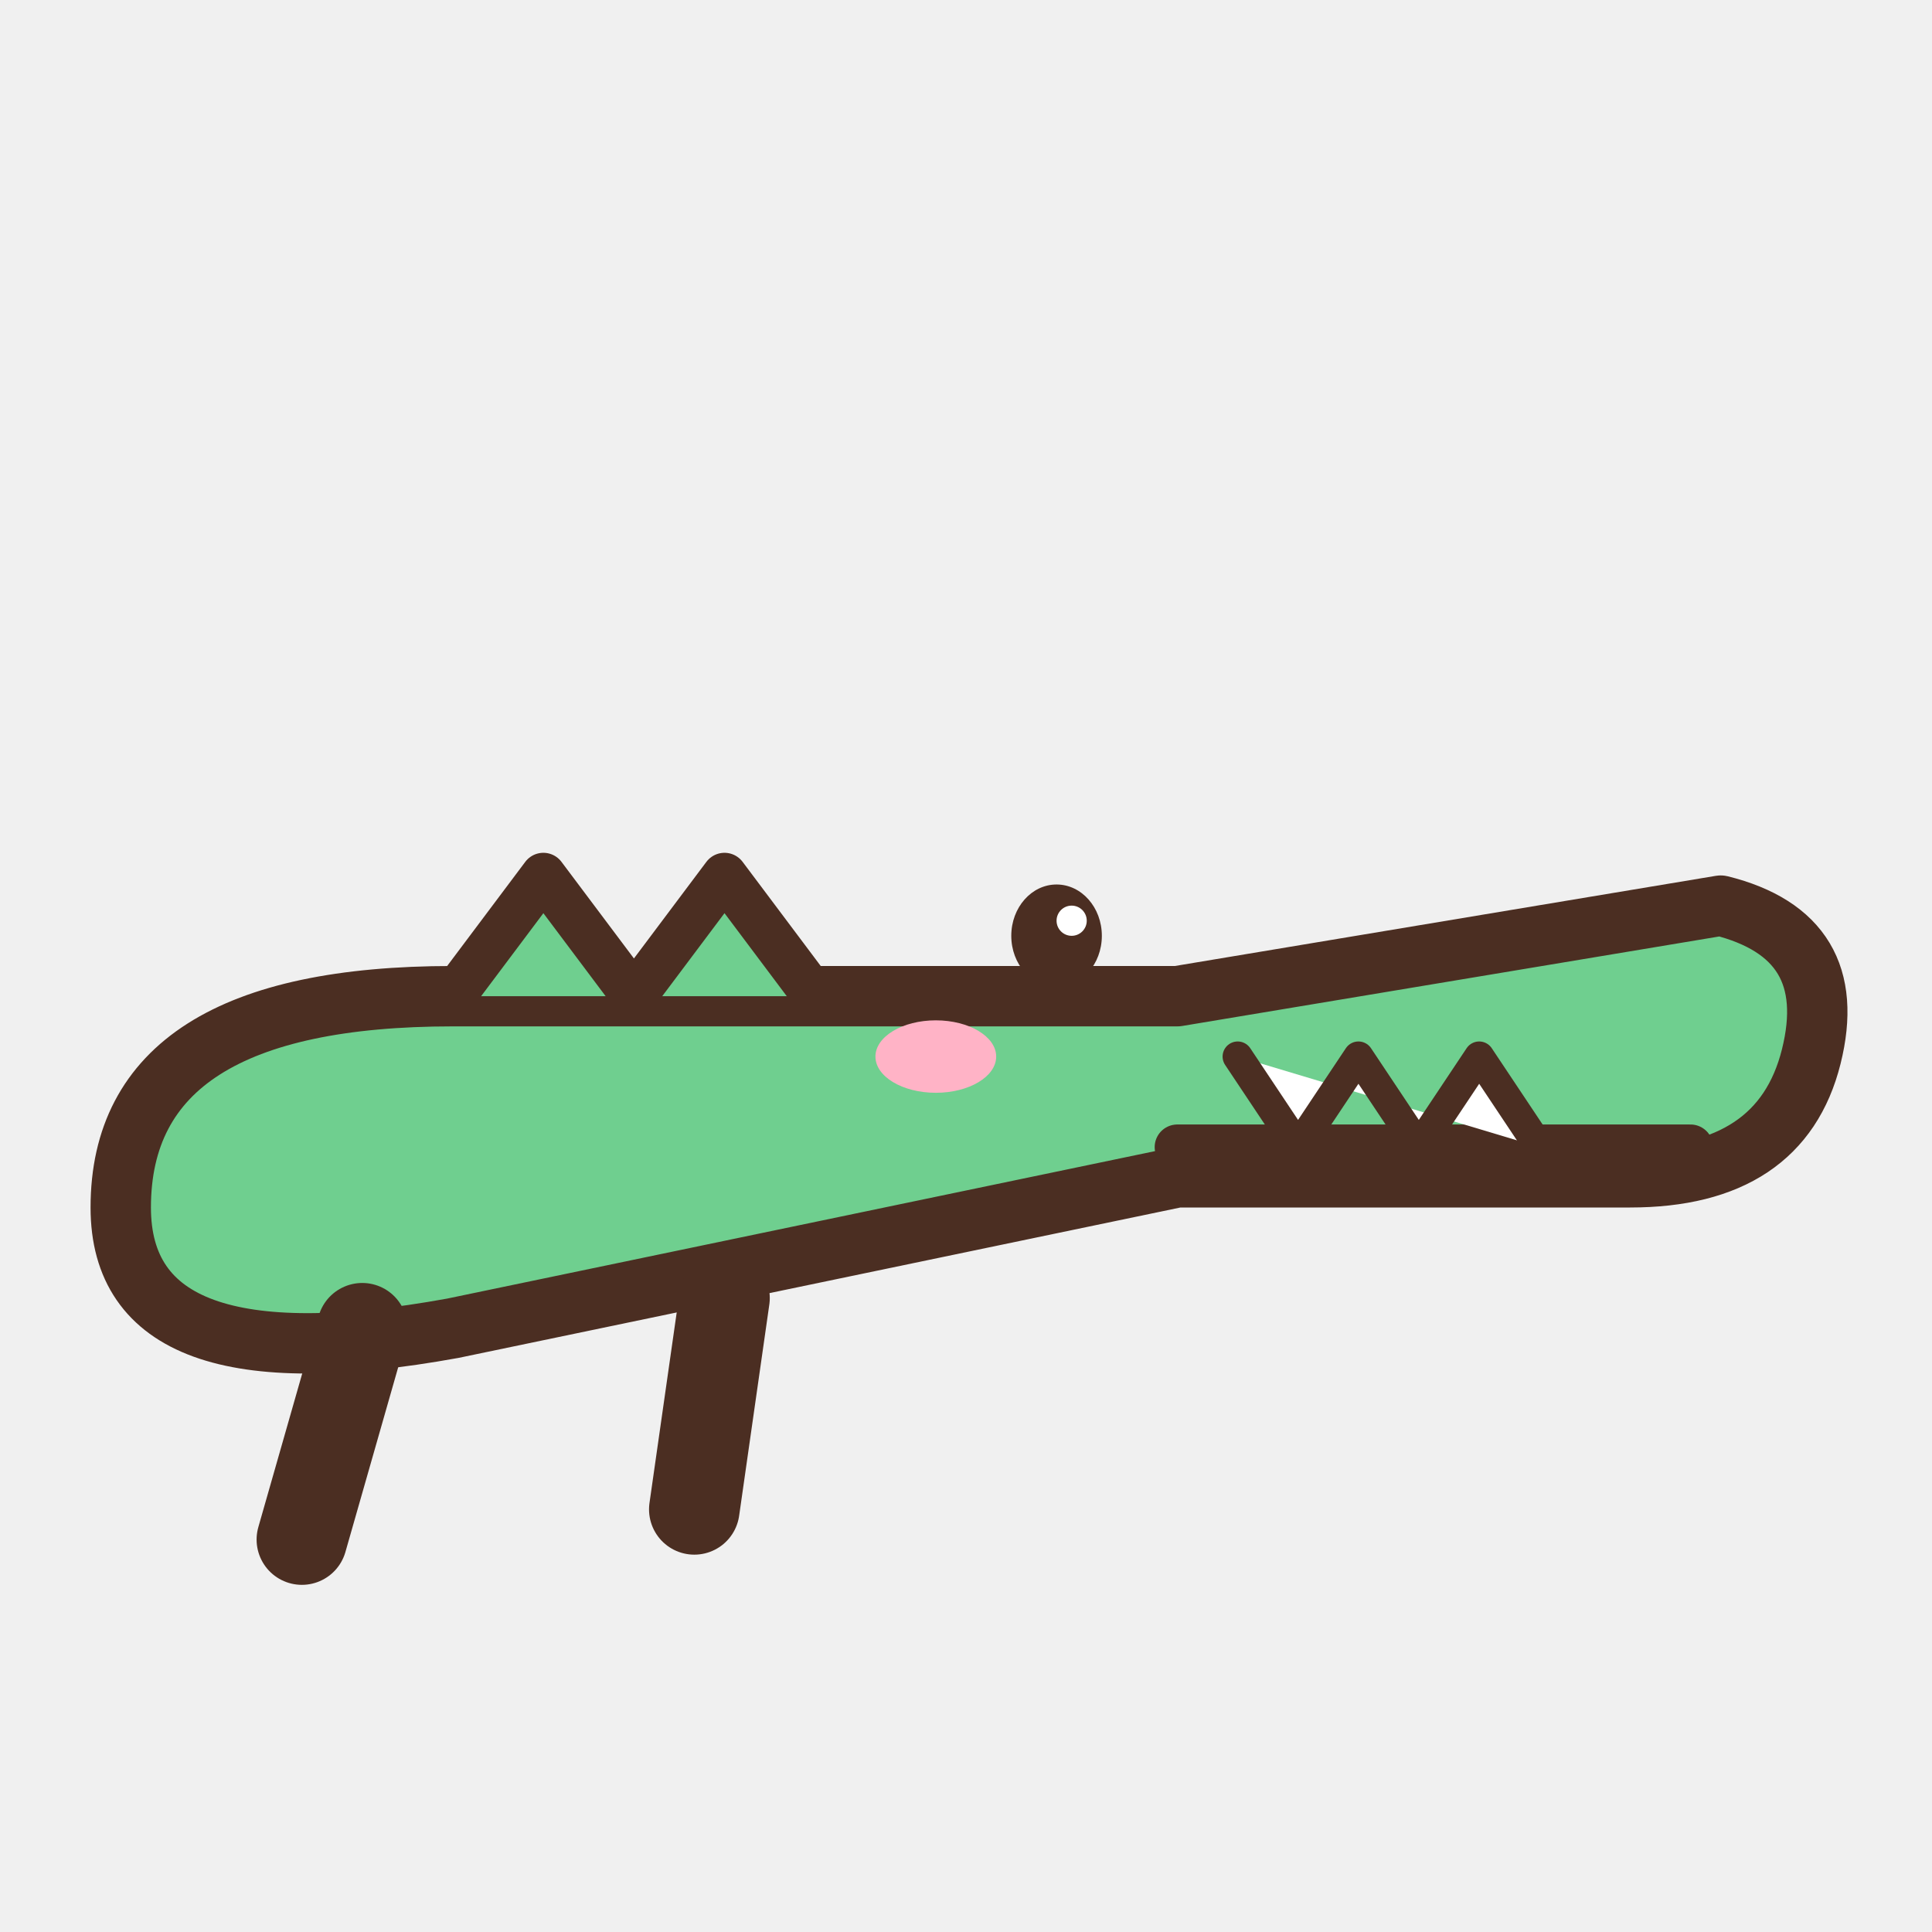
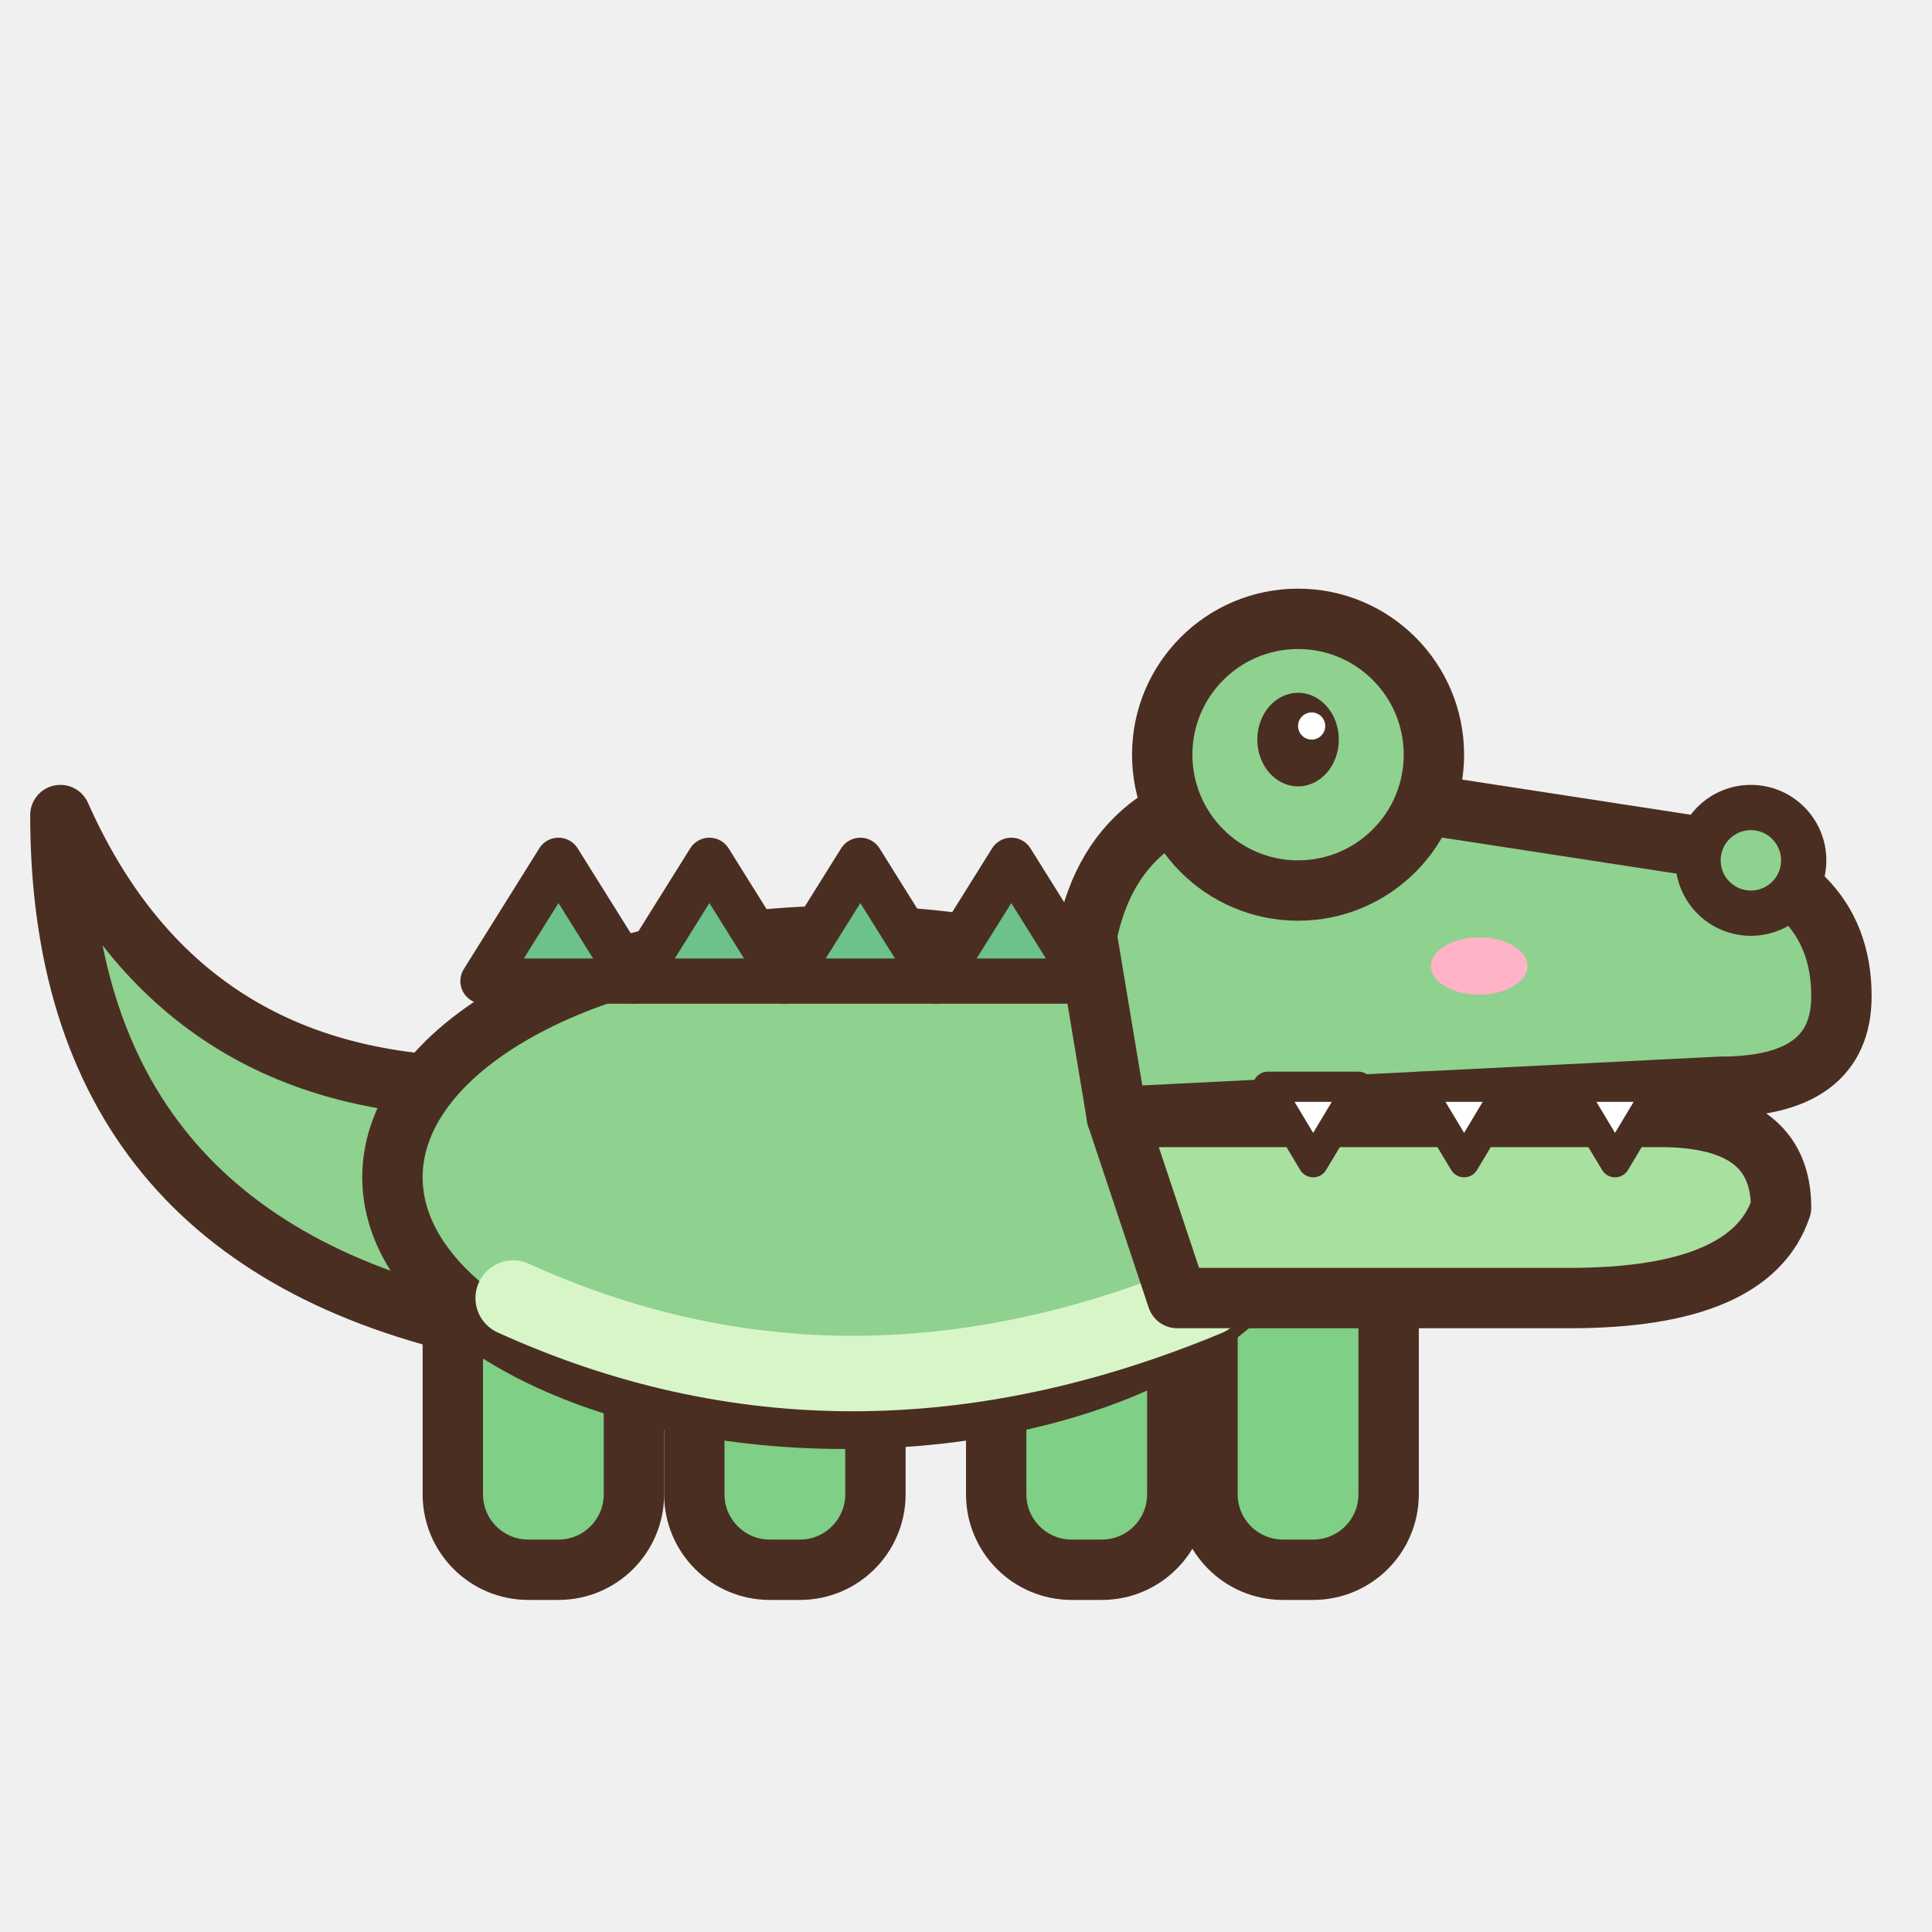
<svg xmlns="http://www.w3.org/2000/svg" viewBox="0 0 128 128">
  <g stroke="#4b2e22" stroke-width="4" stroke-linejoin="round" stroke-linecap="round">
-     <path d="M8 80q0-14 22-14h48l36-6q8 2 6 10t-12 8H78l-48 10q-22 4-22-8Z" fill="#6fcf8f" />
-     <path d="M78 76h34" stroke-width="3" />
-     <path d="M82 70l4 6 4-6 4 6 4-6 4 6" fill="#ffffff" stroke-width="2" />
-     <path d="M24 88l-4 14M48 86l-2 14" stroke-width="6" />
-     <path d="M30 66l6-8 6 8 6-8 6 8" fill="#6fcf8f" stroke-width="3" />
-     <ellipse cx="70" cy="62" rx="3.0" ry="3.4" fill="#4b2e22" stroke="none" />
-     <circle cx="71.0" cy="61.0" r="1.0" fill="#fff" stroke="none" />
-     <ellipse cx="62" cy="70" rx="4.0" ry="2.4" fill="#ffb3c6" stroke="none" />
+     <rect x="30" y="82" width="12" height="22" rx="5" fill="#7fcf86" />
+     <rect x="46" y="82" width="12" height="22" rx="5" fill="#7fcf86" />
+     <rect x="66" y="82" width="12" height="22" rx="5" fill="#7fcf86" />
+     <rect x="80" y="82" width="12" height="22" rx="5" fill="#7fcf86" />
+     <path d="M32 72Q12 72 4 54q0 28 28 34Z" fill="#8fd18f" />
+     <ellipse cx="56" cy="78" rx="30" ry="16" fill="#8fd18f" />
+     <path d="M34 86q22 10 46 0" fill="none" stroke="#d8f5c8" stroke-width="5" />
+     <path d="M32 65l5-8 5 8Z" fill="#6cc28a" stroke-width="3" />
+     <path d="M42 65l5-8 5 8Z" fill="#6cc28a" stroke-width="3" />
+     <path d="M52 65l5-8 5 8Z" fill="#6cc28a" stroke-width="3" />
+     <path d="M62 65l5-8 5 8Z" fill="#6cc28a" stroke-width="3" />
+     <path d="M74 74h36q8 0 8 6-2 6-14 6H78Z" fill="#a8e0a0" />
+     <path d="M72 62q2-10 14-10l26 4q10 2 10 10 0 6-8 6l-40 2Z" fill="#8fd18f" />
+     <path d="M84 72l3 5 3-5Z" fill="#ffffff" stroke-width="2" />
+     <path d="M94 72l3 5 3-5Z" fill="#ffffff" stroke-width="2" />
+     <path d="M104 72l3 5 3-5Z" fill="#ffffff" stroke-width="2" />
+     <circle cx="86" cy="50" r="9" fill="#8fd18f" />
+     <circle cx="116" cy="57" r="3.5" fill="#8fd18f" stroke-width="3" />
+     <ellipse cx="86" cy="49" rx="2.7" ry="3.1" fill="#4b2e22" stroke="none" />
+     <circle cx="86.9" cy="48.1" r="0.9" fill="#fff" stroke="none" />
+     <ellipse cx="98" cy="64" rx="3.2" ry="1.9" fill="#ffb3c6" stroke="none" />
  </g>
</svg>
